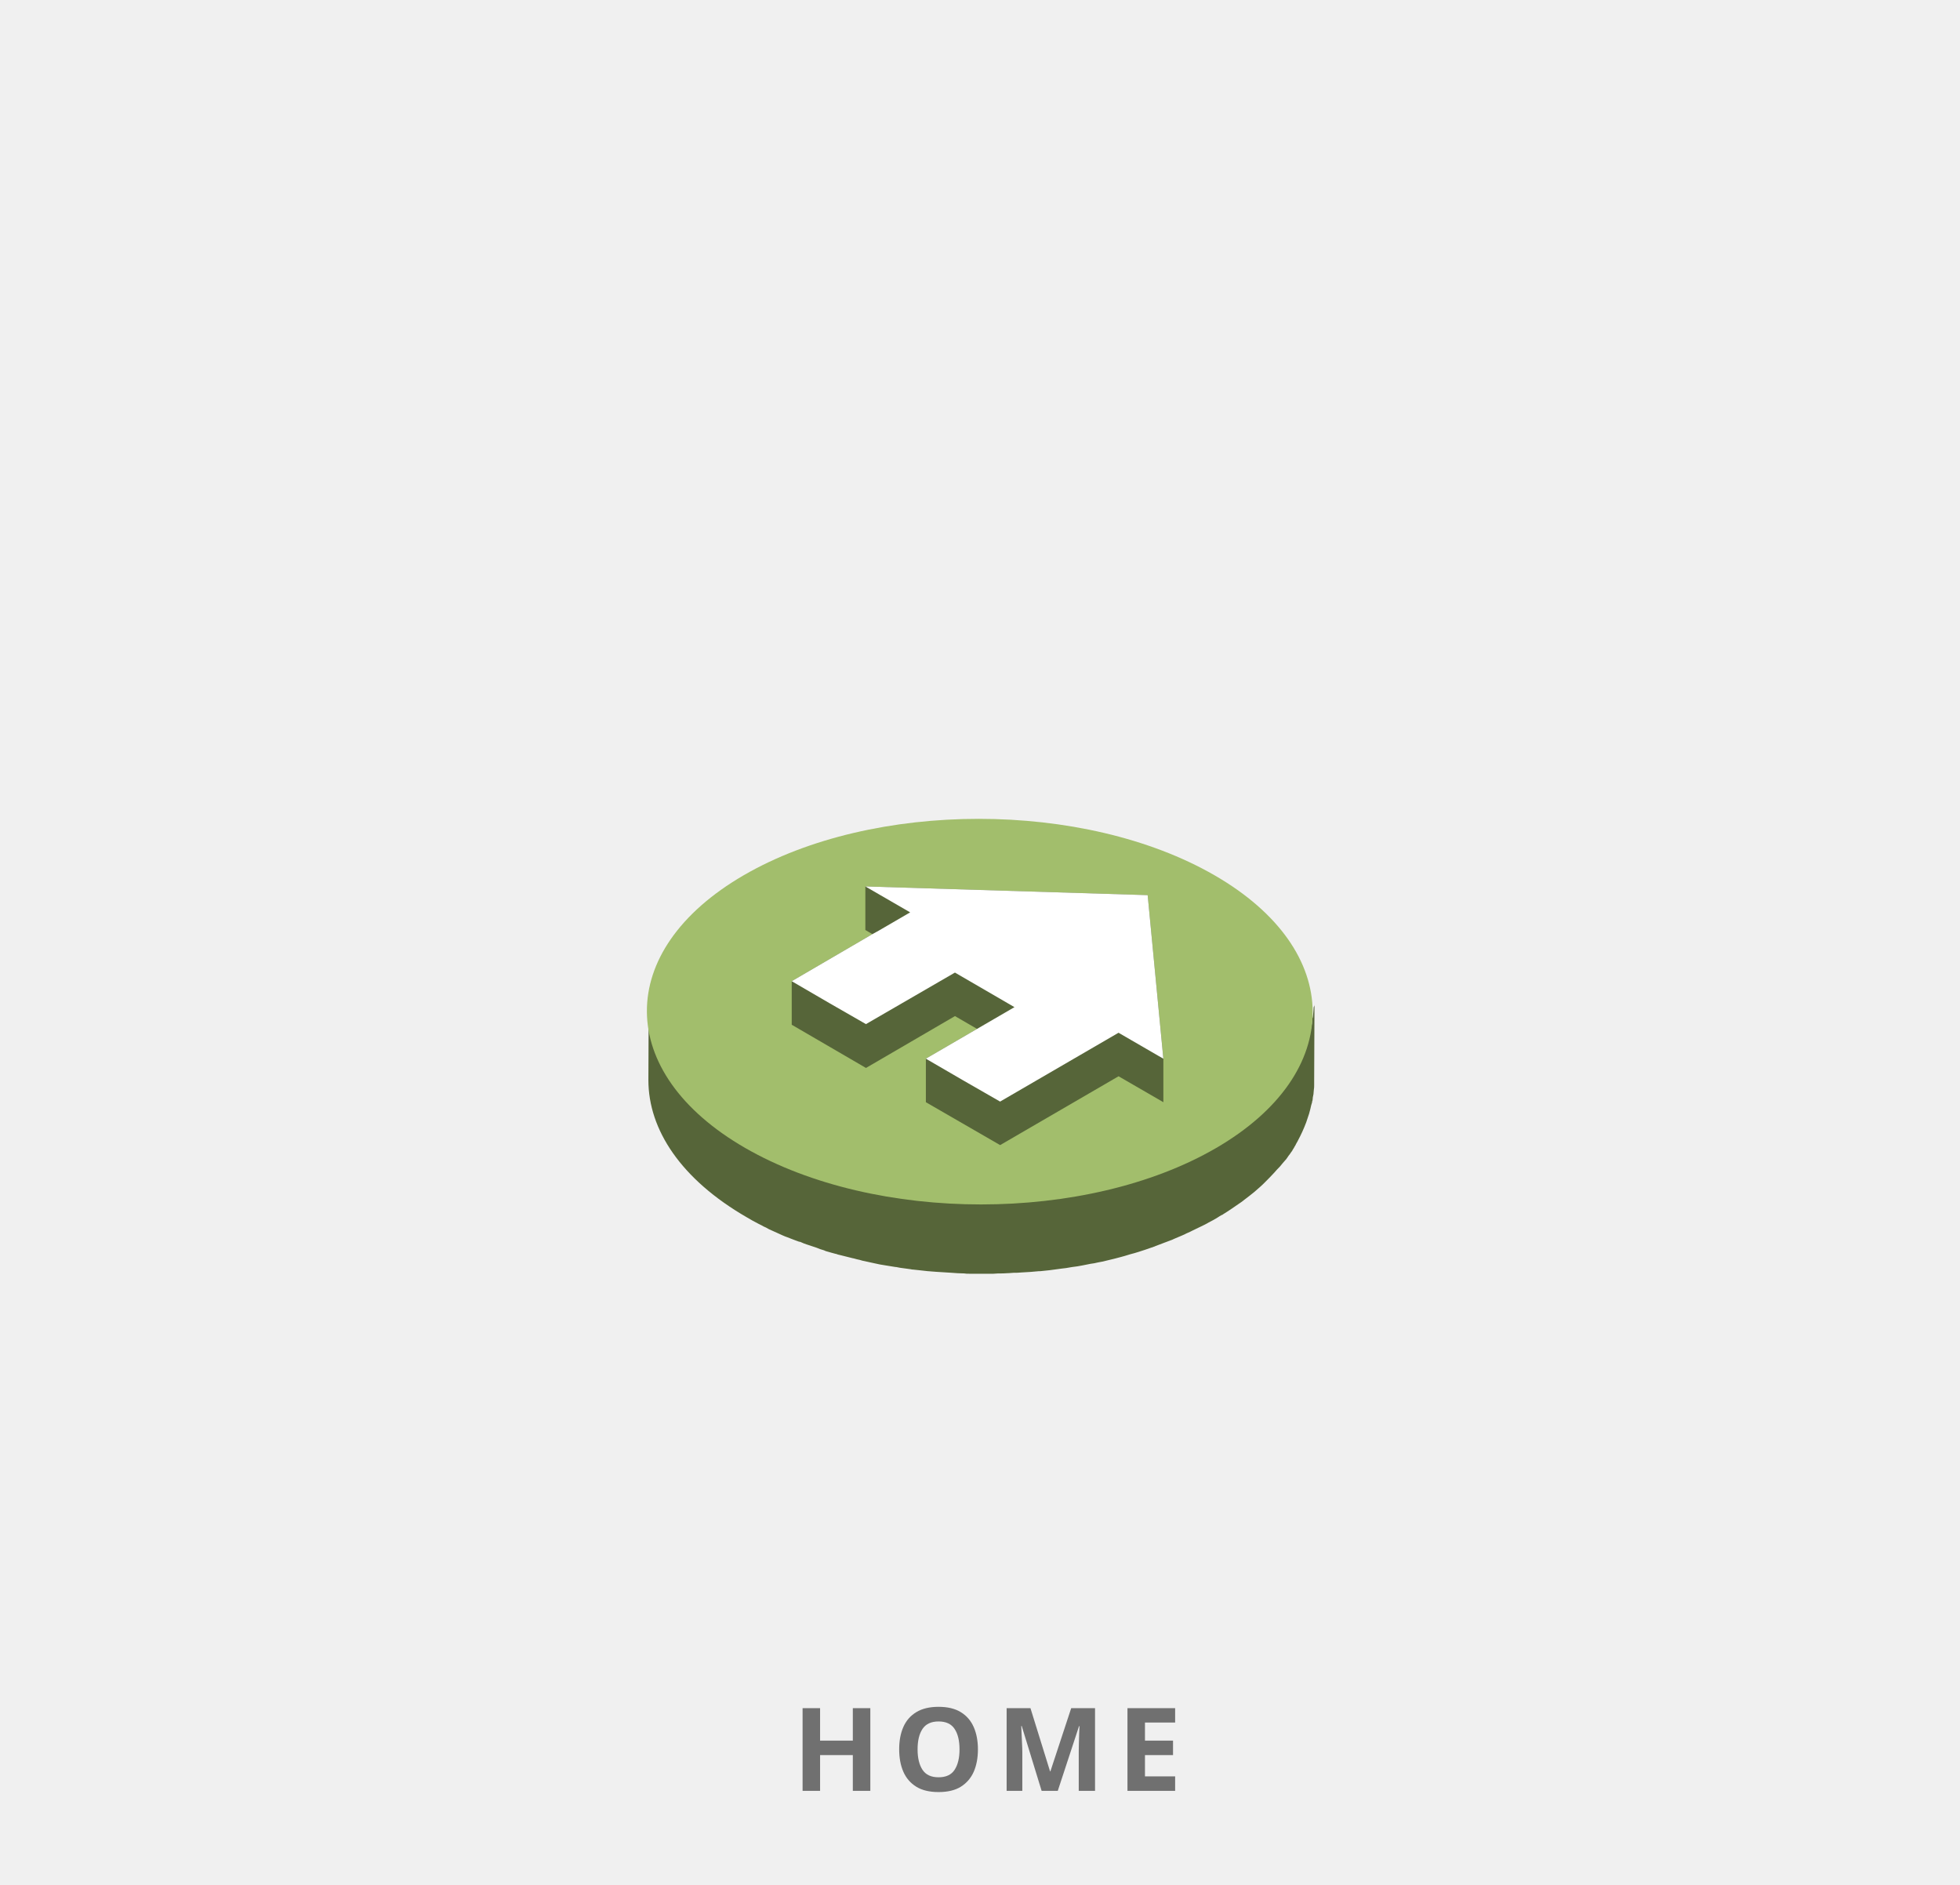
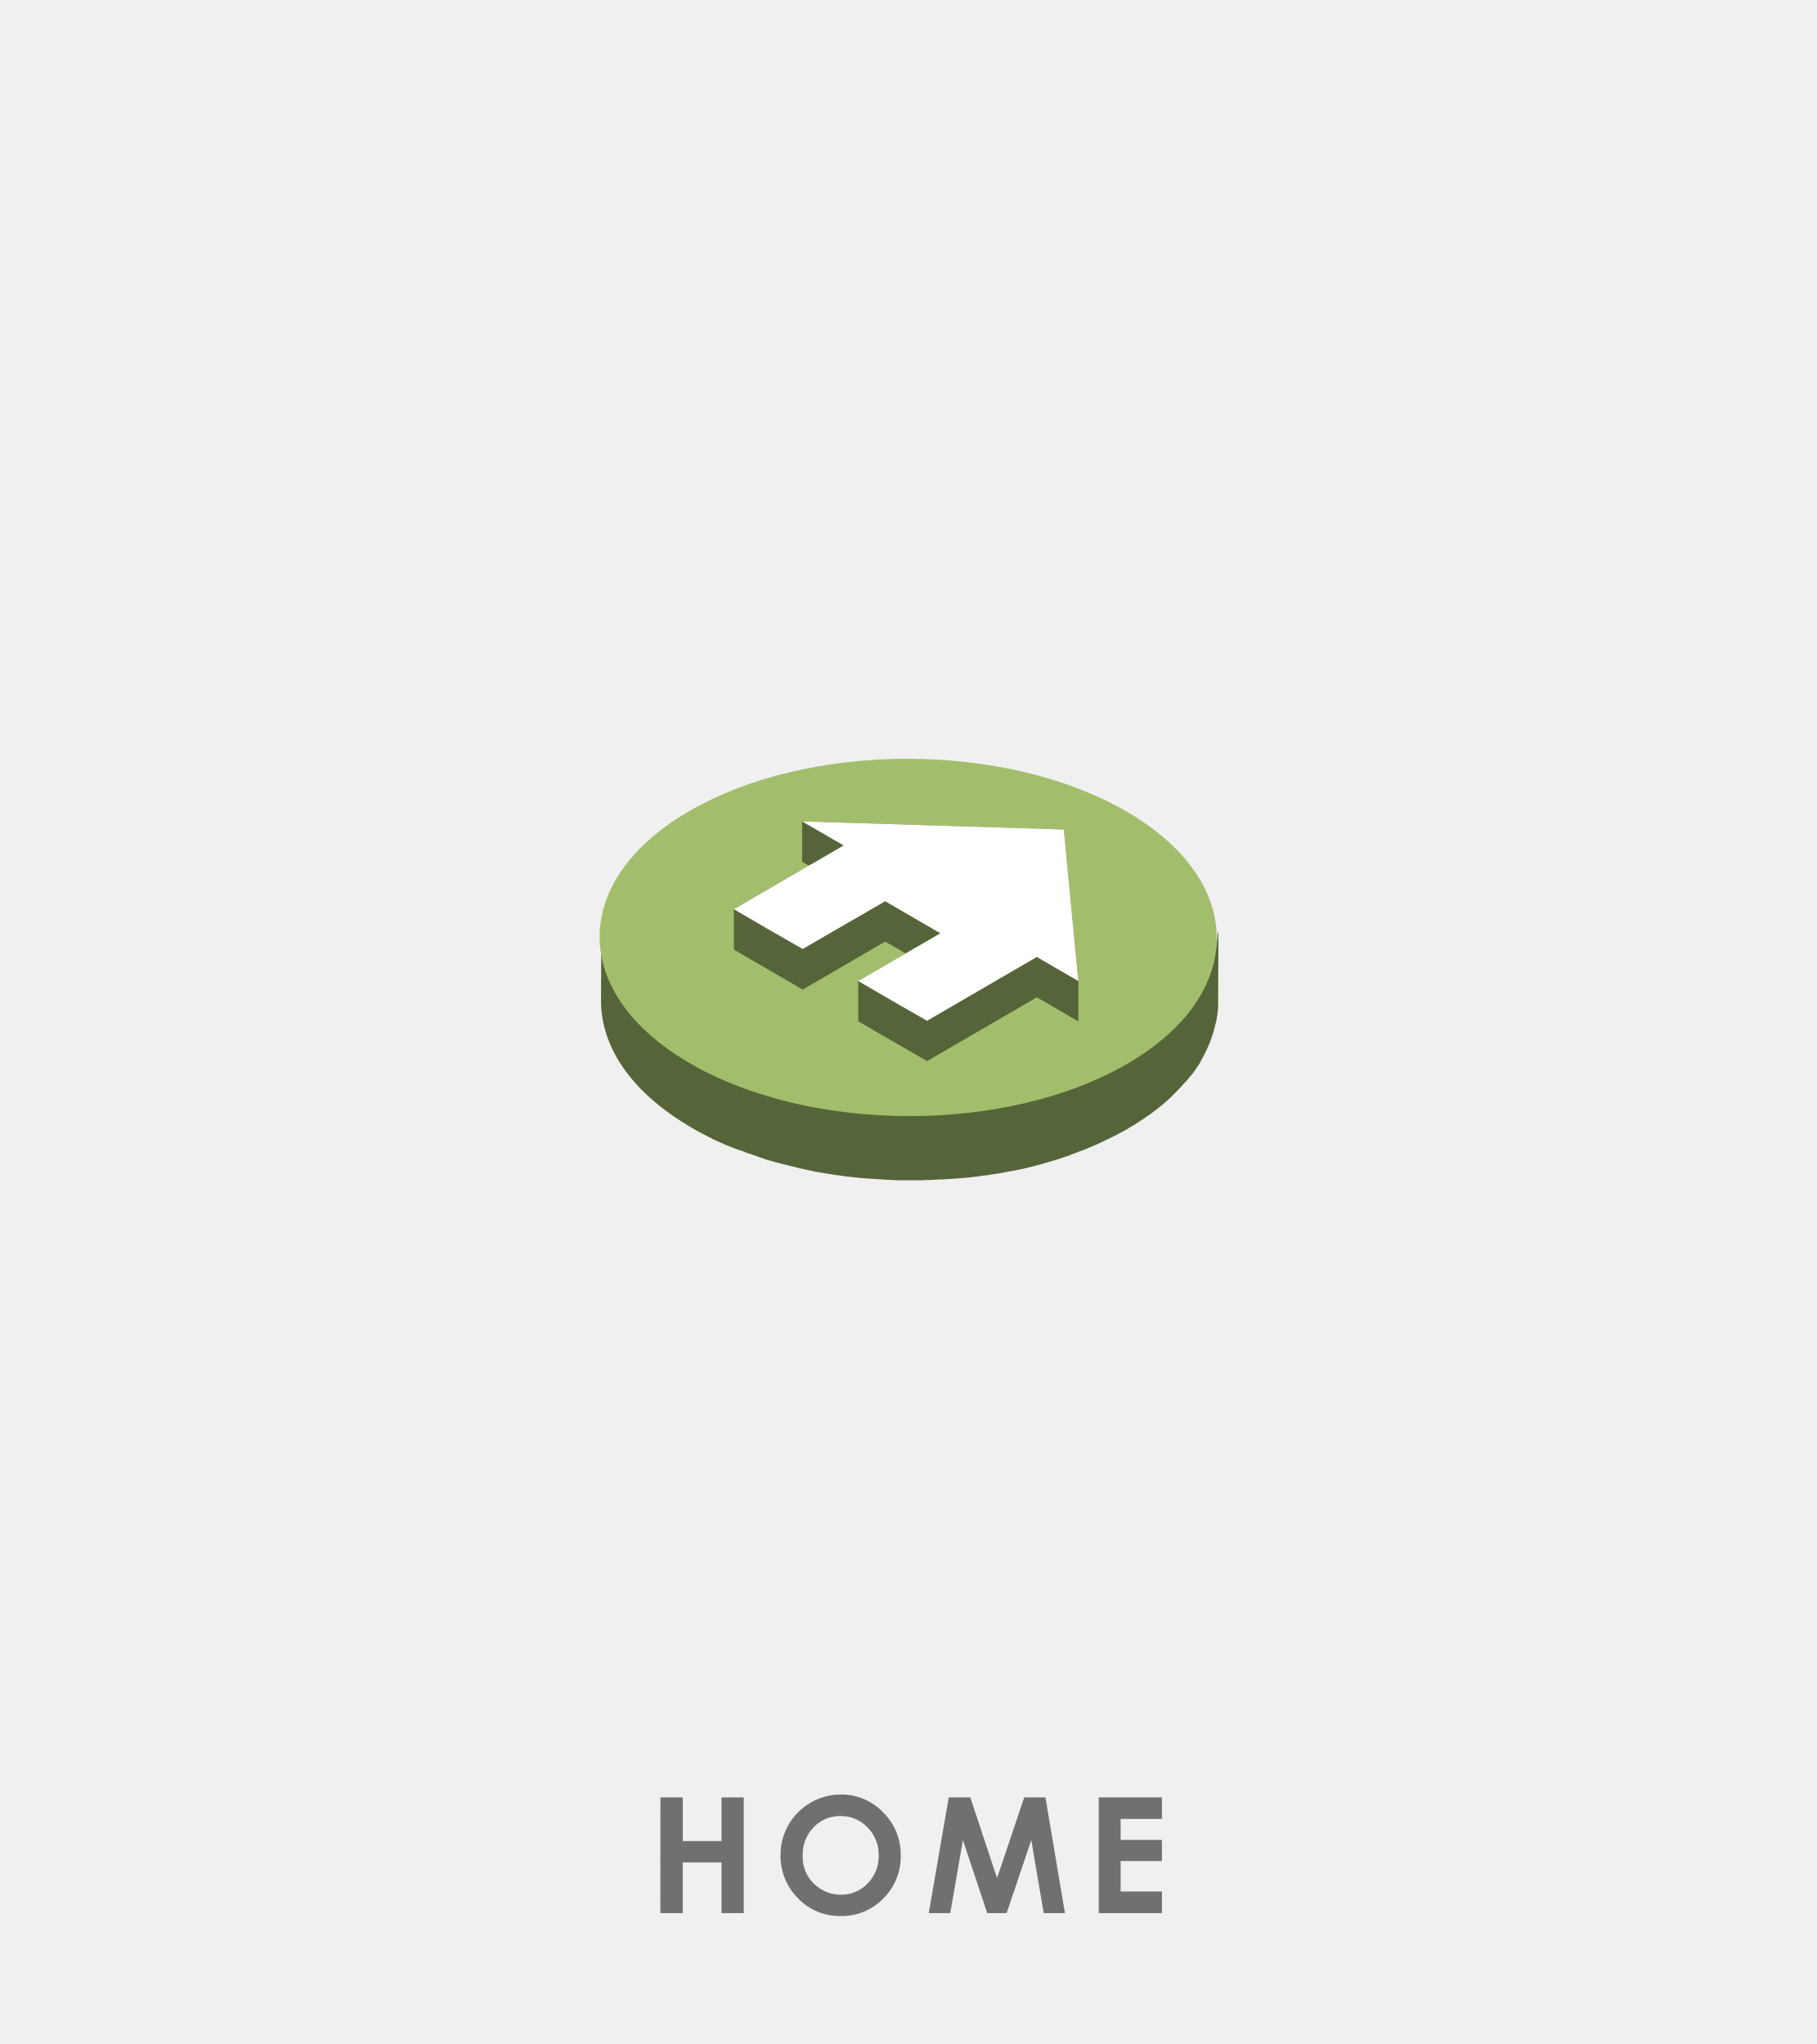
- <svg xmlns="http://www.w3.org/2000/svg" viewBox="0 0 203 195.198">
+ <svg xmlns="http://www.w3.org/2000/svg" viewBox="0 0 203 228.424">
  <defs>
    <style>
      .cls-1 {
        fill: rgba(255,255,255,0);
      }

      .cls-2 {
        fill: #566539;
      }

      .cls-3 {
        fill: #a2be6c;
      }

      .cls-4 {
        fill: #fff;
      }

      .cls-5 {
        fill: #707070;
-         font-size: 12px;
-         font-family: CenturyGothic-Bold, Century Gothic;
-         font-weight: 700;
-         letter-spacing: 0.1em;
      }
    </style>
  </defs>
-   <g id="Group_40350" data-name="Group 40350" transform="translate(-4055 924.797)">
-     <rect id="Rectangle_1224" data-name="Rectangle 1224" class="cls-1" width="203" height="195.198" transform="translate(4055 -924.797)" />
-     <g id="Group_39189" data-name="Group 39189" transform="translate(-761 -255)">
+   <g id="Group_40389" data-name="Group 40389" transform="translate(-4055 1475.797)">
+     <rect id="Rectangle_1224" data-name="Rectangle 1224" class="cls-1" width="203" height="228.424" transform="translate(4055 -1475.797)" />
+     <g id="Group_39189" data-name="Group 39189" transform="translate(-761 -806)">
      <path id="Path_136030" data-name="Path 136030" class="cls-2" d="M68.988,308.433l-.033,8.122v.3a2.509,2.509,0,0,1-.033.5c0,.133-.033.232-.033.365a.421.421,0,0,1-.033.2.3.3,0,0,1-.033.166c0,.133-.033.232-.033.332a.122.122,0,0,1-.033.1.968.968,0,0,1-.066.3c0,.033,0,.066-.033.066v.033c-.066.3-.133.6-.232.928l-.3.9a15.907,15.907,0,0,1-.862,1.89c0,.033-.033.033-.033.066-.033.066-.1.166-.133.232l-.1.2a1.439,1.439,0,0,0-.133.232,2.918,2.918,0,0,0-.2.332c-.033.033-.066.1-.1.133a3.47,3.47,0,0,1-.265.365c-.033.033-.033.066-.066.1a2.5,2.5,0,0,1-.365.464c-.066.066-.133.166-.2.232a5.1,5.1,0,0,1-.564.63c-.1.1-.166.2-.265.3-.3.332-.6.63-.928.961l-.2.2c-.3.3-.63.564-.961.862-.332.265-.7.564-1.061.829a4.749,4.749,0,0,1-.5.365c-.53.365-1.094.762-1.691,1.127a.172.172,0,0,1-.133.066c-.133.066-.265.166-.431.265-.265.166-.564.332-.829.464a.1.1,0,0,1-.066.033c-.265.166-.564.3-.829.431h0c-.265.133-.564.265-.829.4-.1.033-.166.1-.265.133-.2.1-.4.166-.564.265-.1.033-.2.1-.3.133-.2.1-.431.166-.63.265-.1.033-.2.1-.3.133-.033,0-.033.033-.066.033l-.8.3c-.332.133-.63.232-.961.365-.033,0-.033.033-.066.033-.332.1-.63.232-.961.332-.5.166-.995.332-1.525.464-.232.066-.464.133-.663.2-.133.033-.265.066-.365.1-.2.066-.431.1-.63.166-.265.066-.53.133-.829.2a6.278,6.278,0,0,1-.762.166c-.066,0-.1.033-.166.033a5.618,5.618,0,0,1-.729.133c-.265.066-.564.1-.829.166-.365.066-.7.133-1.061.166-.066,0-.133.033-.2.033a8.93,8.93,0,0,1-.928.133c-.4.066-.8.1-1.227.166-.332.033-.63.066-.961.1h-.133c-.6.066-1.193.1-1.823.133a6.39,6.39,0,0,1-.8.033c-.166,0-.3.033-.464.033-.232,0-.464.033-.663.033h-.066a8.081,8.081,0,0,0-.9.033H33.218a2.853,2.853,0,0,1-.53-.033c-.431,0-.862-.033-1.293-.066l-1.591-.1c-.3-.033-.564-.033-.829-.066h-.033c-.5-.066-.995-.1-1.525-.166a.647.647,0,0,1-.232-.033c-.232-.033-.5-.066-.729-.1a6.634,6.634,0,0,1-.8-.133h-.066c-.564-.1-1.094-.166-1.624-.265-.3-.066-.6-.133-.928-.2-.2-.033-.4-.1-.6-.133a3.1,3.1,0,0,1-.53-.133,6.449,6.449,0,0,1-.663-.166h-.033l-.8-.2c-.166-.033-.365-.1-.53-.133a2.443,2.443,0,0,1-.464-.133h-.033c-.3-.066-.564-.166-.829-.232a1.188,1.188,0,0,1-.365-.133,5.155,5.155,0,0,1-.762-.265c-.332-.1-.663-.232-.995-.331a4.429,4.429,0,0,1-.6-.232.479.479,0,0,0-.232-.066c-.133-.033-.232-.1-.365-.133-.1-.033-.166-.066-.265-.1-.2-.066-.4-.166-.6-.232-.3-.1-.564-.232-.862-.365-.232-.1-.431-.2-.663-.3a4.126,4.126,0,0,1-.663-.332,3.032,3.032,0,0,1-.464-.232,3.08,3.08,0,0,0-.332-.166c-.4-.2-.8-.431-1.193-.663C3.381,326.633,0,321.494,0,316.356L.033,308.3c0,5.138,3.381,10.277,10.178,14.189.4.232.8.431,1.193.663a3.08,3.08,0,0,0,.332.166c.133.066.3.166.464.232.232.1.464.232.663.332s.431.2.663.3c.033,0,.033.033.066.033a5.1,5.1,0,0,0,.63.265l.7.3.3.1c.033,0,.066.033.133.033.265.1.564.232.862.332a.1.1,0,0,1,.066.033c.3.1.564.2.862.3a1.616,1.616,0,0,1,.365.133c.265.1.5.166.762.265.033,0,.066.033.133.033l.995.3h.033c.3.066.6.166.9.232s.6.166.9.232h.033c.2.066.431.1.663.166a3.1,3.1,0,0,1,.53.133c.2.033.4.1.6.133,1.127.232,2.254.431,3.415.6h.033c.53.066,1.094.133,1.624.2.564.066,1.127.133,1.691.166.3.033.564.033.829.066q1.193.1,2.387.1c.53.033,1.094.033,1.624.033h.829a6.938,6.938,0,0,0,.829-.033c.265-.033.564,0,.829-.033.265,0,.53-.033.8-.033h.1c.265,0,.5-.033.762-.033.6-.033,1.16-.1,1.724-.133h.033c.332-.033.63-.066.928-.1.4-.033.829-.1,1.227-.166.365-.033.7-.1,1.061-.166.066,0,.133-.033.2-.033.265-.033.53-.1.8-.133a.2.2,0,0,0,.133-.033.25.25,0,0,0,.133-.033l.6-.1c.166-.033.365-.066.53-.1a5.291,5.291,0,0,0,.7-.166c1.028-.232,2.022-.464,3.017-.762.2-.066.431-.133.63-.2.332-.1.63-.2.961-.3.066-.033.133-.033.2-.066a6.945,6.945,0,0,0,.762-.265c.033,0,.033-.033.066-.033.332-.1.63-.232.961-.365l.8-.3c.033,0,.033-.033.066-.033l.5-.2a1.178,1.178,0,0,0,.3-.133c.166-.066.332-.133.464-.2.232-.1.5-.232.729-.331a.116.116,0,0,0,.066-.033c.265-.133.564-.265.829-.4h0c.3-.133.564-.3.829-.431a.116.116,0,0,0,.066-.033c.3-.166.564-.3.829-.464a3.028,3.028,0,0,0,.431-.265,16.457,16.457,0,0,0,1.492-.961c.133-.1.3-.2.431-.3.166-.133.365-.265.53-.4.332-.232.63-.5.928-.729a5.77,5.77,0,0,0,.5-.431,2.862,2.862,0,0,0,.464-.431c.1-.066.166-.166.265-.232.3-.3.6-.6.862-.9.1-.1.166-.2.265-.3a6.952,6.952,0,0,0,.464-.564c0-.033.033-.033.033-.066.066-.1.133-.166.2-.265.133-.166.232-.3.365-.464.033-.033.066-.066.066-.1l.2-.3.2-.3c.033-.033.066-.1.1-.133.066-.133.166-.232.232-.365s.166-.265.232-.4a15.033,15.033,0,0,0,.928-1.956l.3-.9c.033-.1.066-.232.1-.332a1.178,1.178,0,0,0,.066-.332,1.41,1.41,0,0,0,.066-.365h0a1.664,1.664,0,0,0,.066-.4,1.127,1.127,0,0,0,.033-.332.2.2,0,0,1,.033-.133c0-.066.033-.166.033-.232,0-.1.033-.232.033-.332,0-.166.033-.332.033-.464v-.033A.6.6,0,0,0,68.988,308.433Z" transform="translate(4883.155 -874.3)" />
      <path id="Path_136031" data-name="Path 136031" class="cls-3" d="M59.018,282.263c-13.426,7.791-35.24,7.791-48.766,0s-13.592-20.455-.166-28.245,35.24-7.791,48.766,0C72.345,261.809,72.411,274.472,59.018,282.263Z" transform="translate(4882.938 -833.175)" />
      <g id="Group_40325" data-name="Group 40325" transform="translate(4898 -578)">
        <path id="Path_136032" data-name="Path 136032" class="cls-2" d="M76.865,269.3l-29.24-.9v4.509l.729.431L40,278.213v4.509l7.691,4.475,9.216-5.371,2.287,1.326-5.3,3.083v4.509l7.691,4.442,12.266-7.128,4.641,2.685v-4.509Z" transform="translate(-40 -268.4)" />
        <g id="Group_40324" data-name="Group 40324" transform="translate(0 0)">
          <path id="Path_136033" data-name="Path 136033" class="cls-4" d="M78.489,286.236l-.464-.265-4.177-2.42-12.266,7.128-3.812-2.188-3.879-2.254,5.3-3.083,3.879-2.254-6.166-3.58-9.216,5.337-3.812-2.188L40,278.213l8.354-4.873.663-.365,3.249-1.89L47.625,268.4l29.24.9Z" transform="translate(-40 -268.4)" />
        </g>
      </g>
    </g>
-     <text id="HOME" class="cls-5" transform="translate(4083 -751.341)">
-       <tspan x="54.046" y="12">HOME</tspan>
-     </text>
+     <path id="Path_136045" data-name="Path 136045" class="cls-5" d="M-27.692-12.929h2.5v4.878h4.324v-4.878h2.487V0h-2.487V-5.669H-25.2V0h-2.5Zm20.16-.325a6.414,6.414,0,0,1,4.715,1.986A6.612,6.612,0,0,1-.843-6.425,6.538,6.538,0,0,1-2.79-1.635,6.411,6.411,0,0,1-7.514.325a6.409,6.409,0,0,1-4.834-2.013,6.682,6.682,0,0,1-1.925-4.781,6.71,6.71,0,0,1,.9-3.41,6.636,6.636,0,0,1,2.465-2.465A6.624,6.624,0,0,1-7.531-13.254Zm-.026,2.408A4.052,4.052,0,0,0-10.572-9.6a4.348,4.348,0,0,0-1.222,3.173,4.137,4.137,0,0,0,1.538,3.393,4.214,4.214,0,0,0,2.742.976A4,4,0,0,0-4.534-3.322,4.3,4.3,0,0,0-3.3-6.442,4.321,4.321,0,0,0-4.543-9.567,4.04,4.04,0,0,0-7.558-10.846ZM4.525-12.929H6.934L9.922-3.911l3.032-9.018h2.373L17.507,0H15.134L13.745-8.165,10.994,0H8.823L6.108-8.165,4.692,0h-2.4Zm16.759,0h7.058v2.408H23.728v2.338h4.614v2.364H23.728v3.4h4.614V0H21.284Z" transform="translate(4156.485 -1262)" />
  </g>
</svg>
